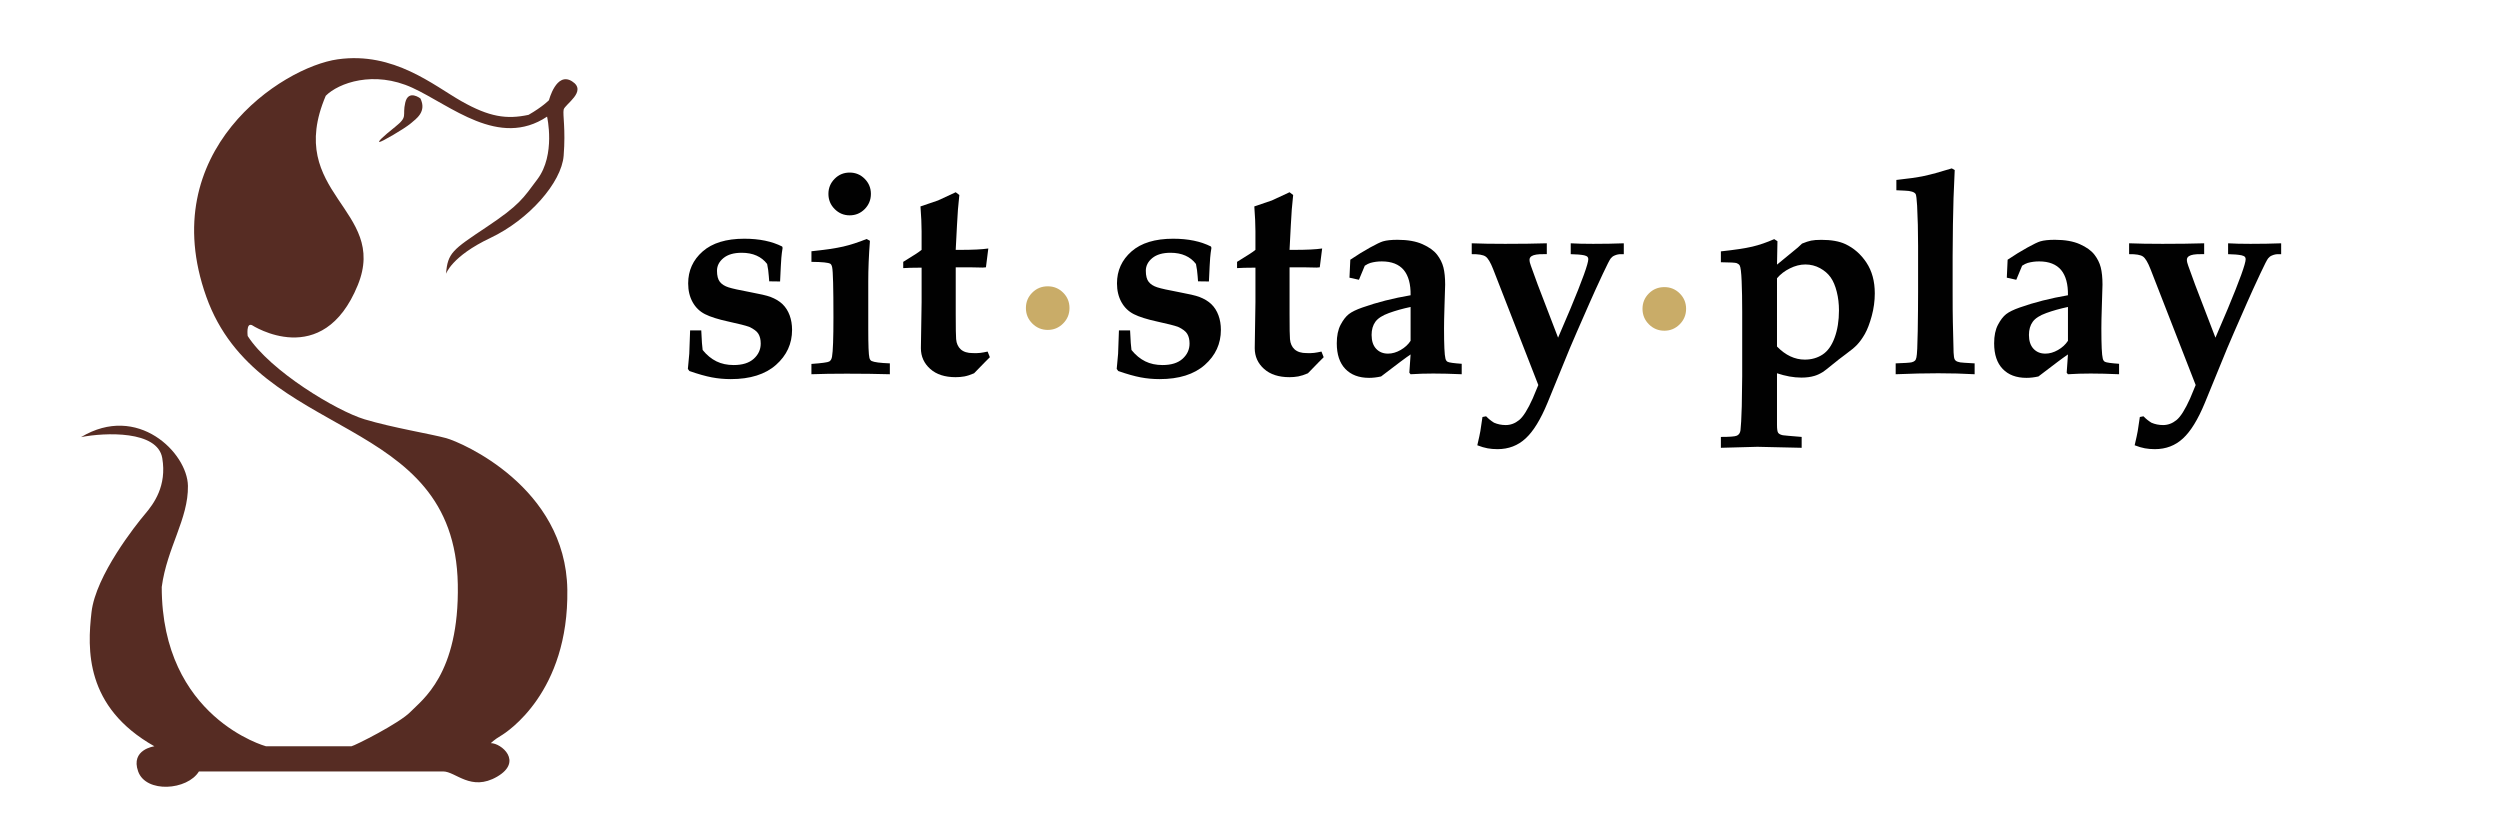
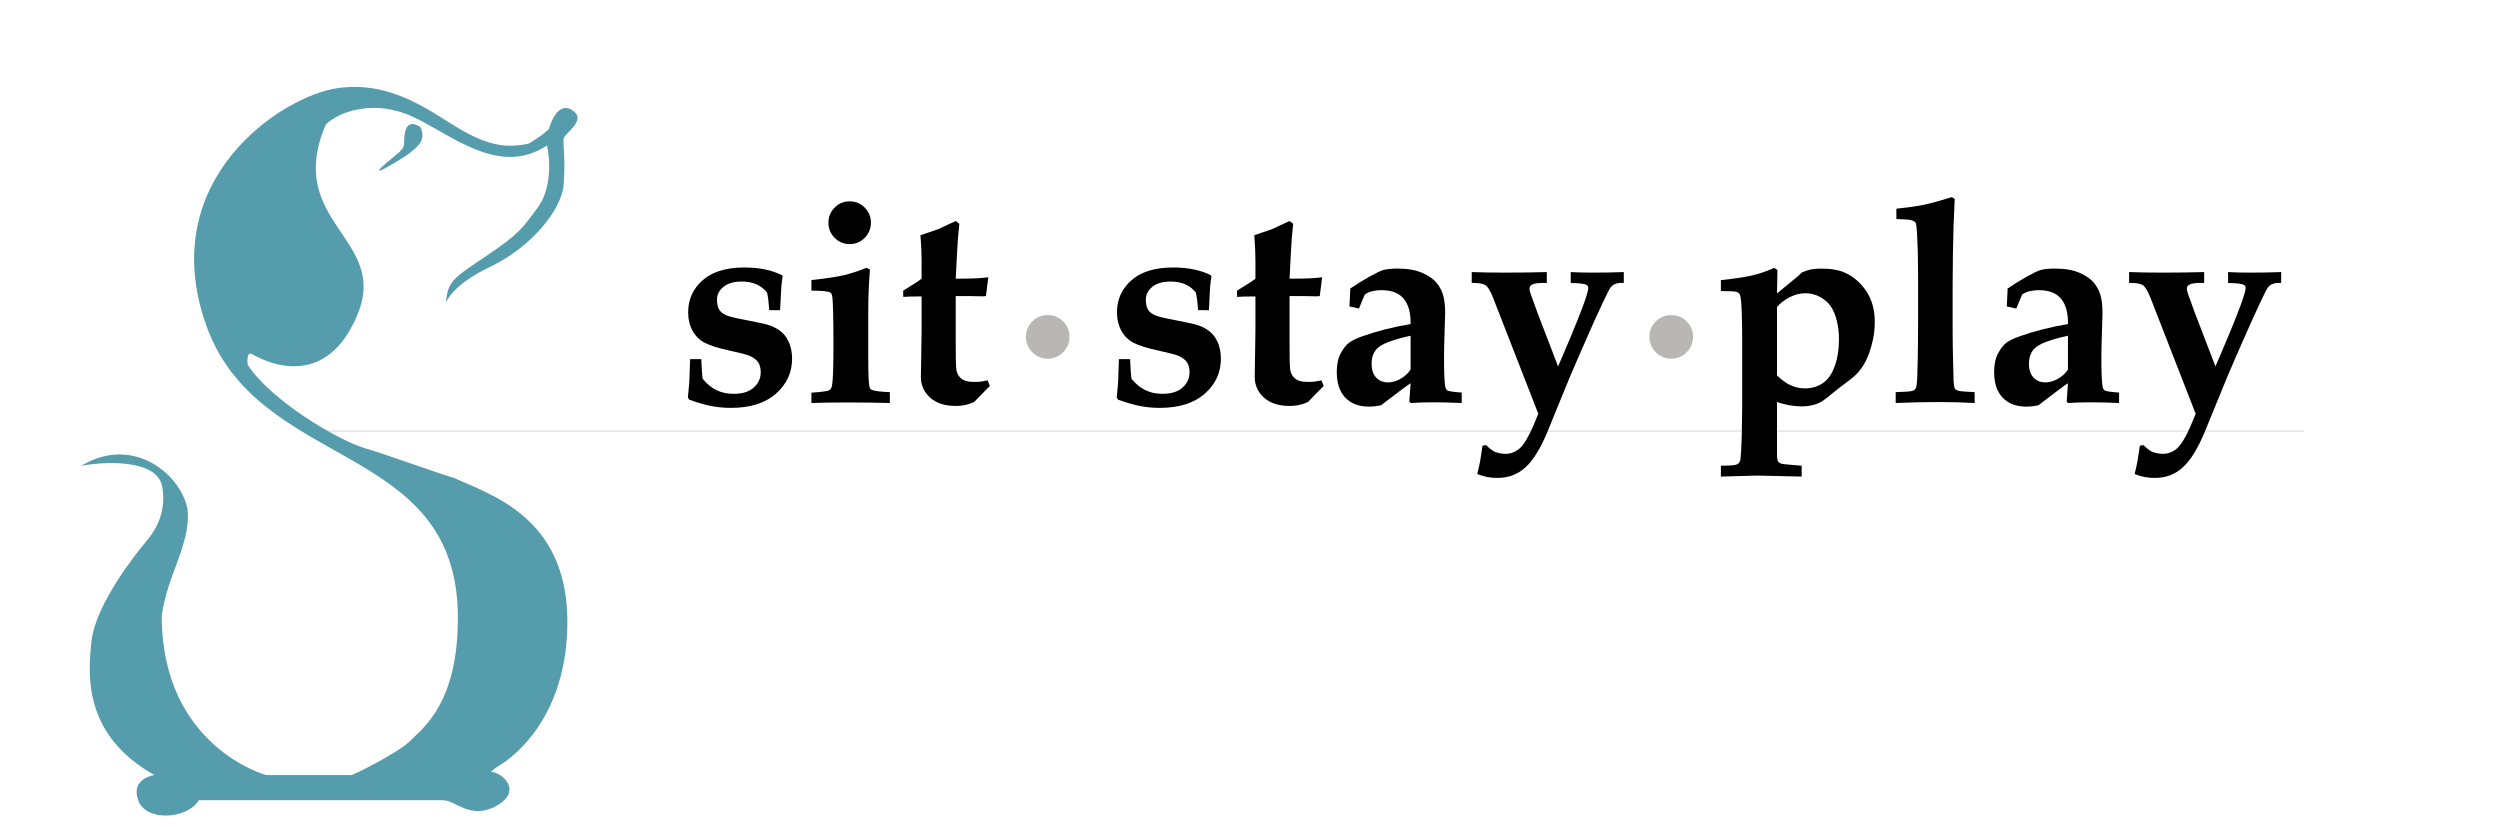
- <svg xmlns="http://www.w3.org/2000/svg" version="1.1" id="Layer_1" x="0px" y="0px" width="1491.529px" height="493.333px" viewBox="0 17.165 1491.529 493.333" enable-background="new 0 17.165 1491.529 493.333" xml:space="preserve">
-   <path fill="#562C23" d="M150.315,211.149c0,0,42.203,27.549,63.159-23.923c18.419-45.247-43.99-54.548-19.124-112.922  c7.641-7.655,28.698-15.311,51.662-4.783c22.964,10.526,51.671,36.367,80.378,17.226c0,0,5.219,22.686-5.738,37.321  c-8.604,11.493-10.521,15.323-30.617,28.719c-20.098,13.396-22.969,15.311-23.927,27.75c0,0,3.273-10.44,26.406-21.382  c23.136-10.942,42.518-33.138,43.768-49.083c1.251-15.945-0.625-24.386,0-27.513c0.627-3.125,14.381-10.941,5.003-16.881  c-9.383-5.94-13.756,11.255-13.756,11.255s-3.749,3.906-12.193,8.753c-13.129,2.813-23.447,1.252-40.018-8.129  c-16.569-9.379-40.329-29.7-73.781-25.01c-33.452,4.689-109.421,54.71-78.47,141.622c30.951,86.913,148.185,68.78,150.062,171.636  c0.985,53.836-21.569,69.09-28.138,75.968c-6.564,6.879-33.452,20.322-35.326,20.635h-50.958c0,0-62.215-16.881-62.215-95.042  c3.128-23.447,15.946-40.642,15.632-60.334c-0.312-19.697-30.013-49.397-63.778-29.078c14.382-2.812,45.646-4.062,48.458,12.506  c2.813,16.569-5.002,27.196-10.317,33.449c-5.315,6.252-29.387,36.582-31.888,58.465c-2.501,21.882-4.065,56.587,37.516,80.034  c0,0-14.382,1.876-9.692,15.005c4.69,13.127,29.39,11.258,36.267,0h145.685c7.505,0,16.568,12.192,32.203,3.128  c15.631-9.064,2.501-20.01-3.751-20.01c0,0,2.188-2.186,5.942-4.376c3.75-2.189,40.639-25.948,39.705-87.227  c-0.939-61.271-63.154-87.847-72.22-90.349c-9.064-2.499-32.2-6.253-48.771-11.255c-16.569-5.002-56.274-28.761-69.715-49.709  C147.769,217.615,146.724,209.589,150.315,211.149z" />
-   <path fill="#562C23" d="M250.834,75.919c0,0-7.191-5.626-9.066,2.502c-1.875,8.129,1.877,8.129-5.941,14.381  c-7.813,6.253-10.627,9.066-9.379,9.066c1.252,0,14.694-7.816,18.445-10.942C248.645,87.8,254.586,83.735,250.834,75.919z" />
+ <svg xmlns="http://www.w3.org/2000/svg" version="1.1" id="Layer_1" x="0px" y="0px" width="1491.529px" height="493.333px" viewBox="0 0 1491.529 493.333" enable-background="new 0 0 1491.529 493.333" xml:space="preserve">
+   <line fill="none" stroke="#CCCCCC" stroke-width="0.5" stroke-linecap="round" stroke-linejoin="round" stroke-miterlimit="10" x1="179.7" y1="257.167" x2="1374.265" y2="257.167" />
+   <path fill="#559CAD" d="M150.315,211.149c0,0,42.203,27.549,63.159-23.923c18.419-45.247-43.99-54.548-19.124-112.922  c7.641-7.655,28.698-15.311,51.662-4.783c22.964,10.526,51.671,36.367,80.376,17.226c0,0,5.221,22.686-5.736,37.321  c-8.604,11.493-10.521,15.323-30.617,28.719c-20.098,13.396-22.969,15.311-23.927,27.75c0,0,3.273-10.44,26.406-21.382  c23.136-10.942,42.518-33.138,43.768-49.083c1.251-15.945-0.625-24.386,0-27.513c0.627-3.125,14.381-10.941,5.003-16.881  c-9.383-5.94-13.756,11.255-13.756,11.255s-3.749,3.906-12.193,8.753c-13.129,2.813-23.447,1.252-40.018-8.129  c-16.569-9.379-40.329-29.7-73.781-25.01c-33.452,4.689-109.421,54.71-78.47,141.622c30.951,86.914,148.185,68.781,150.062,171.636  c0.985,53.836-21.569,69.09-28.138,75.969c-6.564,6.879-33.452,20.32-35.326,20.635h-50.958c0,0-62.215-16.881-62.215-95.043  c3.128-23.447,15.946-40.642,15.632-60.334c-0.312-19.697-30.013-49.396-63.778-29.078c14.382-2.812,45.646-4.062,48.458,12.506  c2.813,16.57-5.002,27.197-10.317,33.449S57.1,360.491,54.599,382.374s-4.065,56.588,37.516,80.035c0,0-14.382,1.875-9.692,15.004  c4.69,13.127,29.39,11.258,36.267,0h145.685c7.505,0,16.568,12.193,32.203,3.129c15.631-9.064,2.501-20.01-3.751-20.01  c0,0,2.188-2.188,5.942-4.377c3.75-2.189,40.639-25.947,39.705-87.227c-0.938-61.271-47.096-74.149-67.542-83.795  c-9.064-2.498-36.877-12.807-53.448-17.809c-16.569-5.003-56.274-28.763-69.715-49.709  C147.769,217.615,146.724,209.589,150.315,211.149z" />
+   <path fill="#559CAD" d="M250.834,75.919c0,0-7.191-5.626-9.066,2.502c-1.875,8.129,1.877,8.129-5.941,14.381  c-7.813,6.253-10.627,9.066-9.379,9.066c1.252,0,14.694-7.816,18.445-10.942C248.645,87.8,254.586,83.735,250.834,75.919z" />
  <g>
    <g display="none">
-       <path display="inline" fill="#7995A4" d="M769.848,242.743c-0.034,0-0.072,0.01-0.108,0.01c0.027-0.352,0.108-0.697,0.108-1.056    c0-0.372-0.081-0.706-0.108-1.066c0.036,0,0.074,0.006,0.108,0.006c9.087,0,16.438-7.359,16.438-16.437    c0-9.076-7.361-16.437-16.438-16.437c-9.085,0-16.44,7.368-16.44,16.437c0,0.039,0.009,0.072,0.009,0.106    c-0.36-0.024-0.699-0.106-1.066-0.106h-70.654c-0.362,0-0.704,0.082-1.065,0.106c0-0.034,0.012-0.067,0.012-0.106    c0-9.076-7.355-16.437-16.437-16.437c-9.082,0-16.444,7.368-16.444,16.437c0,9.08,7.364,16.437,16.444,16.437    c0.036,0,0.068-0.006,0.103-0.006c-0.021,0.361-0.103,0.695-0.103,1.066c0,0.353,0.081,0.706,0.103,1.056    c-0.034,0-0.07-0.01-0.103-0.01c-9.082,0-16.444,7.363-16.444,16.44c0,9.074,7.364,16.438,16.444,16.438    c9.081,0,16.437-7.365,16.437-16.438c0-0.043-0.012-0.072-0.012-0.105c0.361,0.023,0.703,0.105,1.065,0.105h70.654    c0.367,0,0.706-0.082,1.066-0.105c0,0.033-0.009,0.062-0.009,0.105c0,9.074,7.355,16.438,16.44,16.438    c9.077,0,16.438-7.365,16.438-16.438C786.286,250.106,778.925,242.743,769.848,242.743z" />
+       <path display="inline" fill="#7995A4" d="M769.848,242.743c-0.032,0-0.07,0.01-0.106,0.01c0.025-0.352,0.106-0.697,0.106-1.056    c0-0.372-0.081-0.706-0.106-1.066c0.036,0,0.074,0.006,0.106,0.006c9.087,0,16.438-7.359,16.438-16.437    c0-9.076-7.361-16.437-16.438-16.437c-9.085,0-16.438,7.368-16.438,16.437c0,0.039,0.009,0.072,0.009,0.106    c-0.36-0.024-0.699-0.106-1.066-0.106h-70.652c-0.362,0-0.704,0.082-1.065,0.106c0-0.034,0.013-0.067,0.013-0.106    c0-9.076-7.354-16.437-16.438-16.437s-16.444,7.368-16.444,16.437c0,9.08,7.364,16.437,16.444,16.437    c0.036,0,0.068-0.006,0.104-0.006c-0.021,0.361-0.104,0.695-0.104,1.066c0,0.353,0.081,0.706,0.104,1.056    c-0.033,0-0.069-0.01-0.104-0.01c-9.082,0-16.444,7.363-16.444,16.44c0,9.073,7.364,16.438,16.444,16.438    c9.081,0,16.438-7.365,16.438-16.438c0-0.043-0.013-0.072-0.013-0.104c0.361,0.022,0.703,0.104,1.065,0.104h70.652    c0.367,0,0.706-0.082,1.066-0.104c0,0.032-0.009,0.062-0.009,0.104c0,9.073,7.354,16.438,16.438,16.438    c9.077,0,16.438-7.365,16.438-16.438C786.286,250.106,778.925,242.743,769.848,242.743z" />
      <line display="inline" fill="none" stroke="#B0A691" stroke-linecap="round" stroke-linejoin="round" stroke-miterlimit="10" x1="500.474" y1="234.691" x2="632.708" y2="234.691" />
      <line display="inline" fill="none" stroke="#B0A691" stroke-linecap="round" stroke-linejoin="round" stroke-miterlimit="10" x1="500.474" y1="252.182" x2="632.708" y2="252.182" />
-       <line display="inline" fill="none" stroke="#B0A691" stroke-linecap="round" stroke-linejoin="round" stroke-miterlimit="10" x1="799.937" y1="234.691" x2="932.175" y2="234.691" />
-       <line display="inline" fill="none" stroke="#B0A691" stroke-linecap="round" stroke-linejoin="round" stroke-miterlimit="10" x1="799.937" y1="252.182" x2="932.175" y2="252.182" />
+       <line display="inline" fill="none" stroke="#B0A691" stroke-linecap="round" stroke-linejoin="round" stroke-miterlimit="10" x1="799.938" y1="234.691" x2="932.175" y2="234.691" />
+       <line display="inline" fill="none" stroke="#B0A691" stroke-linecap="round" stroke-linejoin="round" stroke-miterlimit="10" x1="799.938" y1="252.182" x2="932.175" y2="252.182" />
    </g>
    <g>
-       <path fill="#010101" d="M411.729,214.266h6.651c0.278,6.204,0.552,10.11,0.825,11.715c2.493,3.055,5.237,5.312,8.229,6.773    c2.991,1.467,6.422,2.203,10.304,2.203c5.21,0,9.197-1.248,11.965-3.745c2.77-2.496,4.152-5.513,4.152-9.071    c0-2.33-0.454-4.251-1.368-5.782c-0.919-1.526-2.758-2.928-5.522-4.202c-2.165-0.778-6.306-1.828-12.428-3.156    c-6.126-1.331-10.763-2.806-13.92-4.406c-3.161-1.602-5.624-3.992-7.398-7.185c-1.763-3.191-2.65-6.905-2.65-11.165    c0-7.642,2.873-13.992,8.638-19.059c5.765-5.063,14.047-7.598,24.845-7.598c4.492,0,8.614,0.383,12.38,1.162    c3.771,0.783,7.174,1.951,10.229,3.494l0.248,0.83c-0.333,1.938-0.581,3.905-0.749,5.891c-0.167,1.997-0.415,6.704-0.752,14.13    l-6.482-0.083c-0.057-0.609-0.139-1.646-0.25-3.103c-0.166-2.499-0.495-4.92-0.993-7.254c-1.714-2.24-3.826-3.896-6.343-4.999    c-2.518-1.119-5.452-1.686-8.823-1.686c-4.695,0-8.331,1.058-10.898,3.165c-2.57,2.118-3.854,4.635-3.854,7.563    c0,2.994,0.582,5.212,1.742,6.664c1.172,1.445,2.886,2.524,5.156,3.241c2.266,0.733,6.465,1.655,12.593,2.793    c6.12,1.135,10.229,2.102,12.34,2.869c3.05,1.168,5.483,2.631,7.313,4.412c1.825,1.775,3.221,3.986,4.199,6.615    c0.962,2.63,1.45,5.521,1.45,8.688c0,8.268-3.206,15.228-9.602,20.887c-6.393,5.65-15.381,8.48-26.96,8.48    c-3.879,0-7.65-0.346-11.303-1.04c-3.656-0.69-8.118-1.943-13.386-3.784l-0.916-1.25c0.445-4.267,0.723-7.283,0.837-9.057    L411.729,214.266z" />
-       <path fill="#010101" d="M484.102,240.443v-6.155c6.206-0.441,9.755-0.933,10.642-1.452c0.888-0.525,1.444-1.514,1.664-2.959    c0.552-3.043,0.83-10.898,0.83-23.539c0-17.372-0.249-27.243-0.749-29.63c-0.219-1.101-0.579-1.826-1.074-2.157    c-1.11-0.725-4.876-1.106-11.301-1.162v-6.321c8.363-0.879,14.676-1.801,18.938-2.793c4.272-0.99,8.923-2.492,13.966-4.517    l1.997,1.079c-0.668,8.641-1.002,16.754-1.002,24.352v28.243c0,9.642,0.224,15.341,0.669,17.123    c0.223,0.992,0.664,1.66,1.333,1.992c1.489,0.716,5.125,1.199,10.882,1.408v6.489c-7.865-0.229-16.423-0.338-25.68-0.338    C497.237,240.105,490.201,240.214,484.102,240.443z M506.914,120.121c3.538,0,6.523,1.242,8.991,3.739    c2.455,2.487,3.685,5.485,3.685,8.967c0,3.549-1.229,6.573-3.685,9.064c-2.468,2.492-5.457,3.746-8.991,3.746    c-3.48,0-6.454-1.254-8.941-3.746c-2.486-2.484-3.73-5.515-3.73-9.064c0-3.482,1.231-6.48,3.689-8.967    C500.386,121.363,503.381,120.121,506.914,120.121z" />
-       <path fill="#010101" d="M538.872,177.122v-3.733l7.473-4.679c1.211-0.77,2.378-1.597,3.488-2.468v-11.129    c0-3.981-0.224-8.912-0.665-14.789c5.372-1.781,8.867-2.972,10.474-3.57c0.273-0.112,3.791-1.753,10.548-4.901l2.165,1.651    l-0.831,8.641l-0.583,9.563l-0.751,14.534h2.749c7.36,0,12.931-0.271,16.698-0.826l-1.416,11.224    c-0.658,0.099-1.265,0.165-1.829,0.165l-8.136-0.165h-8.055v27.748c0,8.534,0.082,13.575,0.238,15.124    c0.221,2.613,1.155,4.648,2.788,6.114c1.633,1.454,4.005,2.202,7.103,2.202c1.886,0.056,3.39,0.009,4.53-0.126    c1.137-0.138,2.591-0.399,4.366-0.787l1.333,3.366l-3,2.999c-2.443,2.505-4.584,4.69-6.416,6.59    c-2.163,0.938-4.09,1.563-5.782,1.877c-1.693,0.294-3.428,0.448-5.202,0.448c-6.448,0-11.514-1.639-15.201-4.953    c-3.687-3.299-5.543-7.415-5.543-12.357l0.428-27.456v-20.551h-2.252C544.544,176.872,541.636,176.956,538.872,177.122z" />
+       <path d="M411.729,214.266h6.651c0.278,6.204,0.552,10.11,0.825,11.715c2.493,3.055,5.237,5.312,8.229,6.773    c2.991,1.467,6.424,2.203,10.306,2.203c5.21,0,9.195-1.248,11.965-3.745c2.77-2.496,4.152-5.513,4.152-9.071    c0-2.33-0.454-4.251-1.368-5.782c-0.919-1.526-2.76-2.928-5.522-4.202c-2.165-0.778-6.306-1.828-12.428-3.156    c-6.126-1.331-10.763-2.806-13.92-4.406c-3.161-1.602-5.624-3.992-7.398-7.185c-1.763-3.191-2.648-6.905-2.648-11.165    c0-7.642,2.873-13.992,8.638-19.059c5.765-5.063,14.047-7.598,24.845-7.598c4.492,0,8.614,0.383,12.38,1.162    c3.771,0.783,7.176,1.951,10.229,3.494l0.248,0.83c-0.333,1.938-0.581,3.905-0.749,5.891c-0.167,1.997-0.415,6.704-0.752,14.13    l-6.482-0.083c-0.057-0.609-0.139-1.646-0.25-3.103c-0.166-2.499-0.495-4.92-0.993-7.254c-1.714-2.24-3.824-3.896-6.343-4.999    c-2.518-1.119-5.452-1.686-8.823-1.686c-4.693,0-8.331,1.058-10.896,3.165c-2.57,2.118-3.854,4.635-3.854,7.563    c0,2.994,0.582,5.212,1.742,6.664c1.172,1.445,2.886,2.524,5.156,3.241c2.266,0.733,6.465,1.655,12.593,2.793    c6.12,1.135,10.229,2.102,12.34,2.869c3.051,1.168,5.483,2.631,7.313,4.412c1.825,1.775,3.221,3.986,4.199,6.615    c0.962,2.63,1.448,5.521,1.448,8.688c0,8.268-3.206,15.228-9.602,20.887c-6.394,5.65-15.381,8.48-26.96,8.48    c-3.879,0-7.65-0.346-11.303-1.04c-3.656-0.69-8.118-1.943-13.388-3.784l-0.916-1.25c0.445-4.267,0.725-7.283,0.837-9.057    L411.729,214.266z" />
+       <path d="M484.102,240.443v-6.155c6.206-0.441,9.757-0.933,10.644-1.452c0.888-0.525,1.442-1.514,1.664-2.959    c0.552-3.043,0.83-10.898,0.83-23.539c0-17.372-0.249-27.243-0.749-29.63c-0.221-1.101-0.579-1.826-1.074-2.157    c-1.11-0.725-4.876-1.106-11.301-1.162v-6.321c8.361-0.879,14.676-1.801,18.938-2.793c4.272-0.99,8.923-2.492,13.966-4.517    l1.997,1.079c-0.668,8.641-1.002,16.754-1.002,24.352v28.243c0,9.642,0.226,15.341,0.669,17.123    c0.225,0.992,0.664,1.66,1.333,1.992c1.489,0.716,5.125,1.199,10.883,1.408v6.489c-7.864-0.229-16.424-0.338-25.681-0.338    C497.237,240.105,490.201,240.214,484.102,240.443z M506.914,120.121c3.538,0,6.523,1.242,8.991,3.739    c2.455,2.487,3.685,5.485,3.685,8.967c0,3.549-1.229,6.573-3.685,9.064c-2.468,2.492-5.457,3.746-8.991,3.746    c-3.48,0-6.454-1.254-8.941-3.746c-2.484-2.484-3.729-5.515-3.729-9.064c0-3.482,1.229-6.48,3.688-8.967    C500.386,121.363,503.381,120.121,506.914,120.121z" />
+       <path d="M538.872,177.122v-3.733l7.473-4.679c1.211-0.77,2.378-1.597,3.488-2.468v-11.129c0-3.981-0.224-8.912-0.665-14.789    c5.372-1.781,8.867-2.972,10.474-3.57c0.273-0.112,3.791-1.753,10.55-4.901l2.165,1.651l-0.831,8.641l-0.583,9.563l-0.751,14.534    h2.749c7.358,0,12.931-0.271,16.696-0.826l-1.416,11.224c-0.657,0.099-1.265,0.165-1.828,0.165l-8.137-0.165h-8.055v27.748    c0,8.534,0.082,13.575,0.238,15.124c0.221,2.613,1.153,4.648,2.787,6.114c1.634,1.454,4.006,2.202,7.104,2.202    c1.886,0.056,3.39,0.009,4.53-0.126c1.137-0.138,2.591-0.399,4.366-0.787l1.333,3.366l-3,2.999    c-2.443,2.505-4.584,4.69-6.416,6.59c-2.163,0.938-4.092,1.563-5.782,1.877c-1.693,0.294-3.428,0.448-5.202,0.448    c-6.448,0-11.514-1.639-15.201-4.953c-3.687-3.299-5.543-7.415-5.543-12.357l0.428-27.456v-20.551h-2.252    C544.544,176.872,541.636,176.956,538.872,177.122z" />
    </g>
-     <path fill="#C9AC68" d="M625.111,187.981c3.601,0,6.655,1.264,9.181,3.784c2.525,2.523,3.781,5.58,3.781,9.182   s-1.272,6.685-3.82,9.232c-2.542,2.543-5.592,3.821-9.142,3.821c-3.593,0-6.675-1.278-9.222-3.821   c-2.553-2.548-3.822-5.63-3.822-9.232s1.263-6.658,3.787-9.182C618.369,189.241,621.462,187.981,625.111,187.981z" />
+     <path fill="#B8B7B5" d="M625.111,187.981c3.601,0,6.653,1.264,9.181,3.784c2.525,2.523,3.781,5.58,3.781,9.182   c0,3.602-1.272,6.685-3.82,9.232c-2.542,2.543-5.592,3.821-9.142,3.821c-3.595,0-6.677-1.278-9.224-3.821   c-2.553-2.548-3.82-5.63-3.82-9.232c0-3.602,1.263-6.658,3.785-9.182C618.369,189.241,621.462,187.981,625.111,187.981z" />
+     <path fill="#B8B7B5" d="M997.111,187.981c3.601,0,6.653,1.264,9.181,3.784c2.525,2.523,3.781,5.58,3.781,9.182   c0,3.602-1.272,6.685-3.82,9.232c-2.542,2.543-5.592,3.821-9.142,3.821c-3.595,0-6.677-1.278-9.224-3.821   c-2.553-2.548-3.82-5.63-3.82-9.232c0-3.602,1.263-6.658,3.785-9.182C990.369,189.241,993.462,187.981,997.111,187.981z" />
    <g>
-       <path fill="#010101" d="M667.571,214.266h6.646c0.28,6.204,0.56,10.11,0.833,11.715c2.497,3.055,5.241,5.312,8.229,6.773    c2.982,1.467,6.422,2.203,10.301,2.203c5.205,0,9.2-1.248,11.968-3.745c2.762-2.496,4.15-5.513,4.15-9.071    c0-2.33-0.457-4.251-1.372-5.782c-0.918-1.526-2.754-2.928-5.521-4.202c-2.169-0.778-6.305-1.828-12.429-3.156    c-6.115-1.331-10.762-2.806-13.922-4.406c-3.152-1.602-5.622-3.992-7.395-7.185c-1.759-3.186-2.652-6.905-2.652-11.165    c0-7.642,2.88-13.992,8.644-19.059c5.77-5.063,14.047-7.598,24.845-7.598c4.486,0,8.611,0.383,12.378,1.162    c3.768,0.783,7.18,1.951,10.222,3.494l0.253,0.83c-0.334,1.938-0.582,3.905-0.751,5.891c-0.168,1.997-0.416,6.704-0.744,14.13    l-6.494-0.083c-0.057-0.609-0.127-1.646-0.239-3.103c-0.172-2.499-0.505-4.92-0.996-7.254c-1.715-2.24-3.828-3.896-6.339-4.999    c-2.524-1.119-5.455-1.686-8.824-1.686c-4.695,0-8.331,1.058-10.901,3.165c-2.563,2.118-3.85,4.635-3.85,7.563    c0,2.994,0.572,5.212,1.737,6.664c1.17,1.445,2.882,2.524,5.154,3.241c2.277,0.733,6.465,1.655,12.593,2.793    c6.118,1.135,10.235,2.102,12.339,2.869c3.052,1.168,5.484,2.631,7.31,4.412c1.833,1.775,3.229,3.986,4.199,6.615    c0.967,2.63,1.453,5.521,1.453,8.688c0,8.268-3.198,15.228-9.59,20.887c-6.402,5.65-15.391,8.48-26.969,8.48    c-3.873,0-7.645-0.346-11.303-1.04c-3.652-0.69-8.113-1.943-13.377-3.784l-0.916-1.25c0.445-4.267,0.719-7.283,0.831-9.057    L667.571,214.266z" />
-       <path fill="#010101" d="M738.042,177.122v-3.733l7.472-4.679c1.22-0.77,2.388-1.597,3.491-2.468v-11.129    c0-3.981-0.218-8.912-0.668-14.789c5.373-1.781,8.87-2.972,10.479-3.57c0.273-0.112,3.79-1.753,10.544-4.901l2.158,1.651    l-0.826,8.641l-0.583,9.563l-0.749,14.534h2.745c7.368,0,12.938-0.271,16.706-0.826l-1.42,11.224    c-0.654,0.099-1.268,0.165-1.826,0.165l-8.145-0.165h-8.053v27.748c0,8.534,0.081,13.575,0.252,15.124    c0.222,2.613,1.144,4.648,2.776,6.114c1.636,1.454,4.005,2.202,7.106,2.202c1.88,0.056,3.393,0.009,4.532-0.126    c1.137-0.138,2.591-0.399,4.365-0.787l1.326,3.366l-2.999,2.999c-2.433,2.505-4.579,4.69-6.406,6.59    c-2.168,0.938-4.097,1.563-5.791,1.877c-1.693,0.294-3.427,0.448-5.201,0.448c-6.442,0-11.509-1.639-15.196-4.953    c-3.692-3.299-5.539-7.415-5.539-12.357l0.419-27.456v-20.551h-2.248C743.719,176.872,740.804,176.956,738.042,177.122z" />
-       <path fill="#010101" d="M872.074,234.208v6.235c-6.374-0.283-12.024-0.421-16.962-0.421c-4.649,0-9.155,0.132-13.535,0.421    l-0.75-0.915l0.75-10.896c-1.997,1.277-7.866,5.655-17.617,13.135c-2.493,0.555-4.881,0.831-7.147,0.831    c-6.042,0-10.762-1.779-14.169-5.326c-3.4-3.528-5.107-8.641-5.107-15.287c0-4.491,0.76-8.172,2.284-11.052    c1.526-2.885,3.159-5.008,4.903-6.358c1.748-1.36,4.444-2.673,8.1-3.954c8.749-3.1,18.336-5.528,28.754-7.303    c0.106-6.597-1.248-11.614-4.07-15.049c-2.879-3.437-7.255-5.147-13.123-5.147c-2.383,0-4.665,0.297-6.822,0.915    c-0.94,0.273-2.045,0.828-3.313,1.658l-3.495,8.389l-5.646-1.249l0.498-10.722c4.097-2.772,8.005-5.171,11.716-7.227    c3.714-2.05,6.315-3.296,7.807-3.74c2.054-0.606,4.933-0.917,8.649-0.917c6.031,0,11.008,0.881,14.908,2.626    c3.913,1.742,6.789,3.807,8.648,6.194c1.854,2.382,3.128,4.931,3.82,7.645c0.697,2.714,1.04,6.148,1.04,10.303    c0,1.774-0.139,6.394-0.425,13.867c-0.168,4.996-0.242,9.069-0.242,12.217c0,9.866,0.277,15.854,0.823,17.948    c0.224,0.999,0.677,1.662,1.335,1.998C864.565,233.489,867.364,233.875,872.074,234.208z M841.577,200.304    c-4.71,0.996-9.02,2.203-12.92,3.622c-3.905,1.415-6.602,3.149-8.106,5.229c-1.496,2.081-2.241,4.691-2.241,7.854    c0,3.544,0.896,6.292,2.7,8.225c1.8,1.939,4.167,2.908,7.108,2.908c2.487,0,4.998-0.72,7.518-2.162    c2.515-1.443,4.506-3.262,5.941-5.48V200.304L841.577,200.304z" />
-       <path fill="#010101" d="M881.376,282.826c0.943-4.051,1.557-6.871,1.83-8.482l1.248-8.393l2.164-0.422    c1.383,1.438,2.955,2.715,4.733,3.818c2.161,0.938,4.488,1.414,6.977,1.414c2.879,0,5.54-0.984,7.979-2.953    c2.443-1.973,5.152-6.281,8.146-12.943l3.325-7.986l-26.934-69.1c-1.604-4.102-3.132-6.646-4.567-7.599    c-1.442-0.976-4.18-1.438-8.225-1.382v-6.483c5.422,0.232,12.076,0.329,19.942,0.329c9.309,0,17.582-0.097,24.85-0.329v6.483    h-1.917c-3.442-0.055-5.82,0.334-7.148,1.168c-0.835,0.554-1.251,1.27-1.251,2.157c0,0.999,0.261,2.218,0.83,3.66l4.075,11.224    l12.137,31.616l7.35-17.22c7.119-17.076,10.672-26.943,10.672-29.605c0-0.557-0.142-0.999-0.422-1.335    c-0.39-0.438-1.078-0.771-2.075-0.996c-1.988-0.388-4.655-0.601-7.978-0.663v-6.482c3.551,0.225,7.999,0.323,13.38,0.323    c6.531,0,12.628-0.099,18.278-0.323v6.482h-1.327c-1.499-0.06-2.91,0.221-4.243,0.827c-0.825,0.334-1.567,0.895-2.195,1.67    c-0.637,0.771-2.202,3.815-4.697,9.145c-3.271,6.986-5.897,12.75-7.885,17.294c-6.203,14.08-10.138,23.121-11.806,27.11    l-13.374,32.673c-4.1,9.922-8.443,16.996-13.047,21.213c-4.598,4.268-10.196,6.398-16.772,6.398c-2.168,0-4.149-0.172-5.953-0.506    C885.69,284.311,883.651,283.703,881.376,282.826z" />
+       <path d="M667.571,214.266h6.646c0.28,6.204,0.562,10.11,0.833,11.715c2.497,3.055,5.241,5.312,8.229,6.773    c2.98,1.467,6.422,2.203,10.301,2.203c5.205,0,9.2-1.248,11.968-3.745c2.763-2.496,4.15-5.513,4.15-9.071    c0-2.33-0.457-4.251-1.372-5.782c-0.918-1.526-2.754-2.928-5.521-4.202c-2.169-0.778-6.305-1.828-12.429-3.156    c-6.115-1.331-10.762-2.806-13.922-4.406c-3.152-1.602-5.622-3.992-7.396-7.185c-1.759-3.186-2.65-6.905-2.65-11.165    c0-7.642,2.88-13.992,8.644-19.059c5.771-5.063,14.047-7.598,24.847-7.598c4.484,0,8.609,0.383,12.378,1.162    c3.768,0.783,7.18,1.951,10.222,3.494l0.253,0.83c-0.334,1.938-0.582,3.905-0.751,5.891c-0.168,1.997-0.416,6.704-0.744,14.13    l-6.494-0.083c-0.057-0.609-0.127-1.646-0.239-3.103c-0.172-2.499-0.505-4.92-0.994-7.254c-1.717-2.24-3.828-3.896-6.341-4.999    c-2.522-1.119-5.454-1.686-8.822-1.686c-4.695,0-8.331,1.058-10.901,3.165c-2.562,2.118-3.85,4.635-3.85,7.563    c0,2.994,0.57,5.212,1.735,6.664c1.17,1.445,2.884,2.524,5.154,3.241c2.277,0.733,6.465,1.655,12.593,2.793    c6.118,1.135,10.235,2.102,12.339,2.869c3.054,1.168,5.484,2.631,7.312,4.412c1.833,1.775,3.229,3.986,4.199,6.615    c0.967,2.63,1.453,5.521,1.453,8.688c0,8.268-3.198,15.228-9.592,20.887c-6.4,5.65-15.391,8.48-26.969,8.48    c-3.873,0-7.645-0.346-11.303-1.04c-3.652-0.69-8.113-1.943-13.377-3.784l-0.916-1.25c0.443-4.267,0.719-7.283,0.831-9.057    L667.571,214.266z" />
+       <path d="M738.042,177.122v-3.733l7.472-4.679c1.222-0.77,2.39-1.597,3.491-2.468v-11.129c0-3.981-0.218-8.912-0.668-14.789    c5.373-1.781,8.87-2.972,10.479-3.57c0.271-0.112,3.789-1.753,10.544-4.901l2.156,1.651l-0.824,8.641l-0.583,9.563l-0.749,14.534    h2.744c7.367,0,12.938-0.271,16.705-0.826l-1.42,11.224c-0.652,0.099-1.268,0.165-1.825,0.165l-8.146-0.165h-8.053v27.748    c0,8.534,0.081,13.575,0.252,15.124c0.222,2.613,1.144,4.648,2.774,6.114c1.638,1.454,4.007,2.202,7.106,2.202    c1.88,0.056,3.394,0.009,4.532-0.126c1.137-0.138,2.591-0.399,4.365-0.787l1.324,3.366l-2.999,2.999    c-2.433,2.505-4.578,4.69-6.404,6.59c-2.169,0.938-4.099,1.563-5.791,1.877c-1.693,0.294-3.429,0.448-5.201,0.448    c-6.442,0-11.509-1.639-15.196-4.953c-3.691-3.299-5.539-7.415-5.539-12.357l0.419-27.456v-20.551h-2.248    C743.719,176.872,740.804,176.956,738.042,177.122z" />
+       <path d="M872.074,234.208v6.235c-6.374-0.283-12.024-0.421-16.962-0.421c-4.649,0-9.155,0.132-13.535,0.421l-0.75-0.915    l0.75-10.896c-1.997,1.277-7.866,5.655-17.617,13.135c-2.493,0.555-4.881,0.831-7.146,0.831c-6.042,0-10.764-1.779-14.17-5.326    c-3.399-3.528-5.106-8.641-5.106-15.287c0-4.491,0.76-8.172,2.284-11.052c1.524-2.885,3.159-5.008,4.901-6.358    c1.748-1.36,4.444-2.673,8.102-3.954c8.749-3.1,18.336-5.528,28.754-7.303c0.104-6.597-1.248-11.614-4.07-15.049    c-2.879-3.437-7.255-5.147-13.123-5.147c-2.383,0-4.665,0.297-6.82,0.915c-0.94,0.273-2.046,0.828-3.313,1.658l-3.495,8.389    l-5.646-1.249l0.498-10.722c4.097-2.772,8.005-5.171,11.716-7.227c3.714-2.05,6.313-3.296,7.807-3.74    c2.055-0.606,4.935-0.917,8.649-0.917c6.031,0,11.008,0.881,14.908,2.626c3.912,1.742,6.789,3.807,8.646,6.194    c1.854,2.382,3.128,4.931,3.82,7.645c0.697,2.714,1.04,6.148,1.04,10.303c0,1.774-0.141,6.394-0.425,13.867    c-0.17,4.996-0.242,9.069-0.242,12.217c0,9.866,0.275,15.854,0.822,17.948c0.225,0.999,0.678,1.662,1.336,1.998    C864.565,233.489,867.364,233.875,872.074,234.208z M841.577,200.304c-4.71,0.996-9.021,2.203-12.92,3.622    c-3.905,1.415-6.604,3.149-8.106,5.229c-1.496,2.081-2.241,4.691-2.241,7.854c0,3.544,0.896,6.292,2.7,8.225    c1.8,1.939,4.167,2.908,7.108,2.908c2.487,0,4.998-0.72,7.518-2.162c2.517-1.443,4.506-3.262,5.941-5.48V200.304L841.577,200.304z    " />
+       <path d="M881.376,282.827c0.943-4.052,1.557-6.871,1.83-8.481l1.248-8.394l2.164-0.423c1.383,1.438,2.955,2.716,4.731,3.818    c2.161,0.938,4.488,1.413,6.979,1.413c2.879,0,5.54-0.983,7.979-2.952c2.443-1.974,5.152-6.281,8.146-12.942l3.325-7.987    l-26.936-69.1c-1.604-4.102-3.132-6.646-4.565-7.599c-1.442-0.976-4.182-1.438-8.227-1.382v-6.483    c5.422,0.232,12.076,0.329,19.942,0.329c9.309,0,17.582-0.097,24.85-0.329v6.483h-1.917c-3.44-0.055-5.818,0.334-7.146,1.168    c-0.835,0.554-1.251,1.27-1.251,2.157c0,0.999,0.261,2.218,0.83,3.66l4.073,11.224l12.139,31.616l7.35-17.22    c7.119-17.076,10.672-26.943,10.672-29.605c0-0.557-0.142-0.999-0.422-1.335c-0.39-0.438-1.078-0.771-2.075-0.996    c-1.986-0.388-4.654-0.601-7.978-0.663v-6.482c3.551,0.225,7.999,0.323,13.38,0.323c6.531,0,12.628-0.099,18.278-0.323v6.482    h-1.327c-1.499-0.06-2.91,0.221-4.243,0.827c-0.825,0.334-1.567,0.895-2.195,1.67c-0.637,0.771-2.202,3.815-4.697,9.145    c-3.271,6.986-5.896,12.75-7.885,17.294c-6.203,14.08-10.138,23.121-11.806,27.11l-13.374,32.673    c-4.1,9.922-8.443,16.996-13.047,21.213c-4.6,4.269-10.196,6.397-16.772,6.397c-2.168,0-4.147-0.172-5.953-0.506    C885.69,284.311,883.651,283.704,881.376,282.827z" />
    </g>
-     <path fill="#C9AC68" d="M992.978,188.458c3.604,0,6.662,1.264,9.186,3.783c2.521,2.521,3.781,5.579,3.781,9.183   c0,3.6-1.276,6.683-3.819,9.232c-2.553,2.545-5.594,3.819-9.143,3.819c-3.604,0-6.682-1.274-9.227-3.819   c-2.55-2.549-3.816-5.632-3.816-9.232c0-3.604,1.261-6.661,3.781-9.183C986.236,189.718,989.325,188.458,992.978,188.458z" />
    <g>
-       <path fill="#010101" d="M1060.177,239.861v30.811c0,2.549,0.249,4.152,0.749,4.787c0.497,0.641,1.415,1.102,2.746,1.377    c0.556,0.113,4.291,0.441,11.221,1v6.49l-26.392-0.594l-21.803,0.594v-6.49c5.051,0,8.151-0.225,9.309-0.668    c0.669-0.219,1.21-0.621,1.621-1.205c0.416-0.582,0.676-1.277,0.775-2.121c0.278-2.217,0.538-6.99,0.762-14.311l0.252-17.882    v-38.506c0-6.982-0.111-13.099-0.333-18.333c-0.224-5.242-0.609-8.339-1.16-9.269c-0.392-0.611-0.97-1.069-1.751-1.372    c-0.77-0.315-3.938-0.492-9.475-0.544v-6.492c8.278-0.887,14.52-1.825,18.742-2.816c4.216-0.995,8.565-2.494,13.078-4.488    l1.928,1.248l-0.264,13.965c0.831-0.669,2.216-1.799,4.152-3.412l8.297-6.812c0.558-0.495,1.391-1.271,2.489-2.325    c2.161-0.887,3.974-1.478,5.433-1.781c1.467-0.3,3.504-0.454,6.098-0.454c5.858,0,10.596,0.831,14.192,2.486    c5.144,2.388,9.378,6.084,12.699,11.104c3.31,4.996,4.978,11.117,4.978,18.321c0,4.542-0.607,9.058-1.826,13.539    c-1.223,4.479-2.591,8.058-4.106,10.72c-1.521,2.66-3.132,4.878-4.85,6.651c-1.279,1.338-3.413,3.109-6.434,5.32    c-3.012,2.218-5.794,4.379-8.339,6.487c-2.545,2.106-4.37,3.517-5.475,4.241c-1.779,1.099-3.469,1.88-5.065,2.322    c-2.22,0.661-4.79,0.994-7.716,0.994c-2.32,0-4.698-0.227-7.133-0.66C1065.125,241.322,1062.665,240.694,1060.177,239.861z     M1060.177,223.905c2.54,2.614,5.192,4.557,7.952,5.856c2.77,1.299,5.644,1.953,8.631,1.953c3.973,0,7.507-0.994,10.572-2.991    c3.067-1.994,5.476-5.341,7.204-10.053c1.744-4.712,2.615-10.147,2.615-16.29c0-3.944-0.43-7.663-1.328-11.167    c-0.877-3.529-2.091-6.375-3.639-8.57c-1.546-2.189-3.66-4.021-6.336-5.493c-2.688-1.459-5.607-2.195-8.752-2.195    c-3.044,0-6.122,0.766-9.246,2.33c-3.121,1.551-5.676,3.511-7.668,5.896L1060.177,223.905L1060.177,223.905z" />
-       <path fill="#010101" d="M1178.089,233.954v6.489c-6.914-0.395-14.153-0.582-21.686-0.582s-16.009,0.187-25.418,0.582v-6.489    c5.299-0.167,8.501-0.384,9.609-0.654c0.834-0.23,1.463-0.546,1.883-0.957c0.428-0.426,0.709-1.07,0.888-1.957    c0.386-1.658,0.643-6.9,0.78-15.713c0.136-8.819,0.209-16.633,0.209-23.461v-27.456c0-8.694-0.197-16.66-0.579-23.857    c-0.229-3.88-0.508-6.187-0.832-6.888c-0.218-0.396-0.526-0.701-0.916-0.921c-0.66-0.443-1.715-0.766-3.16-0.993    c-0.831-0.111-3.318-0.256-7.472-0.426v-6.147c6.881-0.727,12.38-1.508,16.486-2.372c4.106-0.86,9.641-2.375,16.576-4.525    l1.748,0.994l-0.711,16.809c-0.298,9.431-0.469,20.998-0.53,34.7v21.302c0,8.049,0.039,14.066,0.136,18.066    c0.19,9.921,0.33,15.938,0.434,18.007c0.111,2.089,0.309,3.402,0.604,3.958c0.166,0.394,0.428,0.726,0.83,0.999    c0.502,0.394,1.369,0.694,2.595,0.914C1170.064,233.489,1172.907,233.682,1178.089,233.954z" />
-       <path fill="#010101" d="M1264.262,234.208v6.235c-6.369-0.283-12.023-0.421-16.949-0.421c-4.664,0-9.18,0.132-13.547,0.421    l-0.755-0.915l0.755-10.896c-1.998,1.277-7.878,5.655-17.617,13.135c-2.497,0.555-4.881,0.831-7.146,0.831    c-6.044,0-10.774-1.779-14.17-5.326c-3.409-3.528-5.109-8.641-5.109-15.287c0-4.491,0.76-8.172,2.287-11.052    c1.521-2.885,3.15-5.008,4.896-6.358c1.755-1.36,4.456-2.673,8.104-3.954c8.752-3.1,18.337-5.528,28.755-7.303    c0.098-6.597-1.256-11.614-4.071-15.049c-2.884-3.437-7.258-5.147-13.14-5.147c-2.382,0-4.652,0.297-6.813,0.915    c-0.936,0.273-2.053,0.828-3.324,1.658l-3.483,8.389l-5.651-1.249l0.49-10.722c4.107-2.772,8.017-5.171,11.731-7.227    c3.702-2.05,6.312-3.296,7.8-3.74c2.05-0.606,4.936-0.917,8.652-0.917c6.025,0,10.998,0.881,14.914,2.626    c3.905,1.742,6.787,3.807,8.642,6.194c1.846,2.382,3.13,4.931,3.817,7.645c0.692,2.714,1.04,6.148,1.04,10.303    c0,1.774-0.139,6.394-0.416,13.867c-0.167,4.996-0.257,9.069-0.257,12.217c0,9.866,0.274,15.854,0.829,17.948    c0.224,0.999,0.663,1.662,1.328,1.998C1256.756,233.489,1259.547,233.875,1264.262,234.208z M1233.766,200.304    c-4.713,0.996-9.019,2.203-12.921,3.622c-3.919,1.415-6.607,3.149-8.105,5.229c-1.496,2.081-2.253,4.691-2.253,7.854    c0,3.544,0.908,6.292,2.703,8.225c1.8,1.939,4.166,2.908,7.108,2.908c2.483,0,5.004-0.72,7.518-2.162    c2.525-1.443,4.5-3.262,5.95-5.48V200.304z" />
-       <path fill="#010101" d="M1273.565,282.826c0.943-4.051,1.555-6.871,1.828-8.482l1.258-8.393l2.157-0.422    c1.389,1.438,2.962,2.715,4.733,3.818c2.159,0.938,4.49,1.414,6.979,1.414c2.88,0,5.54-0.984,7.974-2.953    c2.449-1.973,5.167-6.281,8.162-12.943l3.31-7.986l-26.929-69.1c-1.604-4.102-3.127-6.646-4.565-7.599    c-1.44-0.976-4.177-1.438-8.223-1.382v-6.483c5.432,0.232,12.069,0.329,19.943,0.329c9.296,0,17.574-0.097,24.839-0.329v6.483    h-1.91c-3.447-0.055-5.826,0.334-7.146,1.168c-0.834,0.554-1.258,1.27-1.258,2.157c0,0.999,0.273,2.218,0.83,3.66l4.076,11.224    l12.134,31.616l7.353-17.22c7.117-17.076,10.677-26.943,10.677-29.605c0-0.557-0.147-0.999-0.417-1.335    c-0.4-0.438-1.091-0.771-2.088-0.996c-1.988-0.388-4.655-0.601-7.975-0.663v-6.482c3.549,0.225,8.01,0.323,13.379,0.323    c6.532,0,12.633-0.099,18.279-0.323v6.482h-1.33c-1.499-0.06-2.908,0.221-4.242,0.827c-0.825,0.334-1.566,0.895-2.193,1.67    c-0.64,0.771-2.205,3.815-4.694,9.145c-3.274,6.986-5.897,12.75-7.89,17.294c-6.204,14.08-10.138,23.121-11.801,27.11    l-13.379,32.673c-4.101,9.922-8.444,16.996-13.042,21.213c-4.604,4.268-10.19,6.398-16.779,6.398    c-2.167,0-4.147-0.172-5.948-0.506C1277.88,284.311,1275.835,283.703,1273.565,282.826z" />
+       <path d="M1060.177,239.861v30.812c0,2.55,0.249,4.152,0.749,4.787c0.497,0.642,1.415,1.103,2.746,1.377    c0.557,0.113,4.291,0.44,11.221,1v6.49l-26.392-0.595l-21.803,0.595v-6.49c5.051,0,8.149-0.226,9.309-0.668    c0.669-0.219,1.21-0.621,1.621-1.205c0.416-0.582,0.676-1.276,0.775-2.121c0.276-2.217,0.538-6.989,0.762-14.311l0.252-17.883    v-38.506c0-6.982-0.111-13.099-0.333-18.333c-0.225-5.242-0.609-8.339-1.16-9.269c-0.392-0.611-0.97-1.069-1.751-1.372    c-0.771-0.315-3.938-0.492-9.475-0.544v-6.492c8.276-0.887,14.52-1.825,18.74-2.816c4.218-0.995,8.565-2.494,13.078-4.488    l1.929,1.248l-0.265,13.965c0.831-0.669,2.216-1.799,4.152-3.412l8.297-6.812c0.558-0.495,1.391-1.271,2.489-2.325    c2.16-0.887,3.974-1.478,5.433-1.781c1.467-0.3,3.504-0.454,6.098-0.454c5.858,0,10.598,0.831,14.192,2.486    c5.145,2.388,9.378,6.084,12.699,11.104c3.31,4.996,4.978,11.117,4.978,18.321c0,4.542-0.605,9.058-1.826,13.539    c-1.223,4.479-2.591,8.058-4.104,10.72c-1.521,2.66-3.132,4.878-4.85,6.651c-1.279,1.338-3.413,3.109-6.436,5.32    c-3.012,2.218-5.794,4.379-8.339,6.487c-2.545,2.106-4.37,3.517-5.476,4.241c-1.778,1.099-3.47,1.88-5.064,2.322    c-2.22,0.661-4.79,0.994-7.716,0.994c-2.32,0-4.698-0.227-7.133-0.66C1065.125,241.322,1062.665,240.694,1060.177,239.861z     M1060.177,223.905c2.54,2.614,5.192,4.557,7.952,5.856c2.771,1.299,5.646,1.953,8.631,1.953c3.975,0,7.507-0.994,10.572-2.991    c3.067-1.994,5.476-5.341,7.204-10.053c1.744-4.712,2.615-10.147,2.615-16.29c0-3.944-0.432-7.663-1.328-11.167    c-0.877-3.529-2.091-6.375-3.641-8.57c-1.546-2.189-3.659-4.021-6.336-5.493c-2.688-1.459-5.605-2.195-8.752-2.195    c-3.044,0-6.122,0.766-9.246,2.33c-3.12,1.551-5.676,3.511-7.668,5.896L1060.177,223.905L1060.177,223.905z" />
+       <path d="M1178.089,233.954v6.489c-6.914-0.395-14.153-0.582-21.686-0.582c-7.533,0-16.011,0.187-25.418,0.582v-6.489    c5.299-0.167,8.501-0.384,9.607-0.654c0.834-0.23,1.463-0.546,1.884-0.957c0.429-0.426,0.709-1.07,0.889-1.957    c0.386-1.658,0.643-6.9,0.779-15.713c0.137-8.819,0.209-16.633,0.209-23.461v-27.456c0-8.694-0.196-16.66-0.578-23.857    c-0.229-3.88-0.51-6.187-0.832-6.888c-0.219-0.396-0.526-0.701-0.916-0.921c-0.66-0.443-1.715-0.766-3.16-0.993    c-0.831-0.111-3.318-0.256-7.473-0.426v-6.147c6.881-0.727,12.381-1.508,16.485-2.372c4.105-0.86,9.642-2.375,16.576-4.525    l1.748,0.994l-0.711,16.809c-0.298,9.431-0.469,20.998-0.53,34.7v21.302c0,8.049,0.039,14.066,0.136,18.066    c0.19,9.921,0.33,15.938,0.436,18.007c0.11,2.089,0.309,3.402,0.604,3.958c0.166,0.394,0.429,0.726,0.83,0.999    c0.502,0.394,1.369,0.694,2.595,0.914C1170.064,233.489,1172.907,233.682,1178.089,233.954z" />
+       <path d="M1264.262,234.208v6.235c-6.369-0.283-12.021-0.421-16.949-0.421c-4.662,0-9.18,0.132-13.547,0.421l-0.755-0.915    l0.755-10.896c-1.998,1.277-7.878,5.655-17.615,13.135c-2.497,0.555-4.883,0.831-7.146,0.831c-6.044,0-10.773-1.779-14.17-5.326    c-3.409-3.528-5.109-8.641-5.109-15.287c0-4.491,0.762-8.172,2.287-11.052c1.521-2.885,3.15-5.008,4.896-6.358    c1.755-1.36,4.456-2.673,8.104-3.954c8.752-3.1,18.337-5.528,28.755-7.303c0.1-6.597-1.256-11.614-4.069-15.049    c-2.885-3.437-7.26-5.147-13.142-5.147c-2.382,0-4.65,0.297-6.812,0.915c-0.938,0.273-2.053,0.828-3.324,1.658l-3.482,8.389    l-5.65-1.249l0.489-10.722c4.106-2.772,8.018-5.171,11.73-7.227c3.702-2.05,6.312-3.296,7.8-3.74    c2.052-0.606,4.938-0.917,8.652-0.917c6.025,0,10.998,0.881,14.914,2.626c3.904,1.742,6.787,3.807,8.642,6.194    c1.847,2.382,3.13,4.931,3.817,7.645c0.691,2.714,1.04,6.148,1.04,10.303c0,1.774-0.14,6.394-0.416,13.867    c-0.167,4.996-0.257,9.069-0.257,12.217c0,9.866,0.272,15.854,0.828,17.948c0.225,0.999,0.662,1.662,1.328,1.998    C1256.756,233.489,1259.547,233.875,1264.262,234.208z M1233.766,200.304c-4.713,0.996-9.019,2.203-12.921,3.622    c-3.919,1.415-6.605,3.149-8.104,5.229c-1.496,2.081-2.253,4.691-2.253,7.854c0,3.544,0.906,6.292,2.701,8.225    c1.802,1.939,4.166,2.908,7.108,2.908c2.483,0,5.004-0.72,7.52-2.162c2.523-1.443,4.5-3.262,5.948-5.48V200.304L1233.766,200.304z    " />
+       <path d="M1273.564,282.827c0.942-4.052,1.556-6.871,1.827-8.481l1.26-8.394l2.155-0.423c1.391,1.438,2.963,2.716,4.733,3.818    c2.159,0.938,4.49,1.413,6.979,1.413c2.881,0,5.541-0.983,7.975-2.952c2.449-1.974,5.167-6.281,8.162-12.942l3.31-7.987    l-26.929-69.1c-1.604-4.102-3.127-6.646-4.564-7.599c-1.439-0.976-4.178-1.438-8.224-1.382v-6.483    c5.433,0.232,12.069,0.329,19.943,0.329c9.296,0,17.573-0.097,24.839-0.329v6.483h-1.91c-3.447-0.055-5.826,0.334-7.146,1.168    c-0.834,0.554-1.258,1.27-1.258,2.157c0,0.999,0.273,2.218,0.83,3.66l4.076,11.224l12.134,31.616l7.354-17.22    c7.115-17.076,10.677-26.943,10.677-29.605c0-0.557-0.146-0.999-0.417-1.335c-0.4-0.438-1.091-0.771-2.088-0.996    c-1.988-0.388-4.655-0.601-7.977-0.663v-6.482c3.551,0.225,8.012,0.323,13.381,0.323c6.53,0,12.633-0.099,18.277-0.323v6.482    h-1.33c-1.498-0.06-2.906,0.221-4.24,0.827c-0.825,0.334-1.566,0.895-2.193,1.67c-0.64,0.771-2.205,3.815-4.694,9.145    c-3.272,6.986-5.896,12.75-7.89,17.294c-6.204,14.08-10.138,23.121-11.801,27.11l-13.379,32.673    c-4.103,9.922-8.444,16.996-13.042,21.213c-4.604,4.269-10.19,6.397-16.779,6.397c-2.167,0-4.146-0.172-5.948-0.506    C1277.88,284.311,1275.835,283.704,1273.564,282.827z" />
    </g>
  </g>
</svg>
